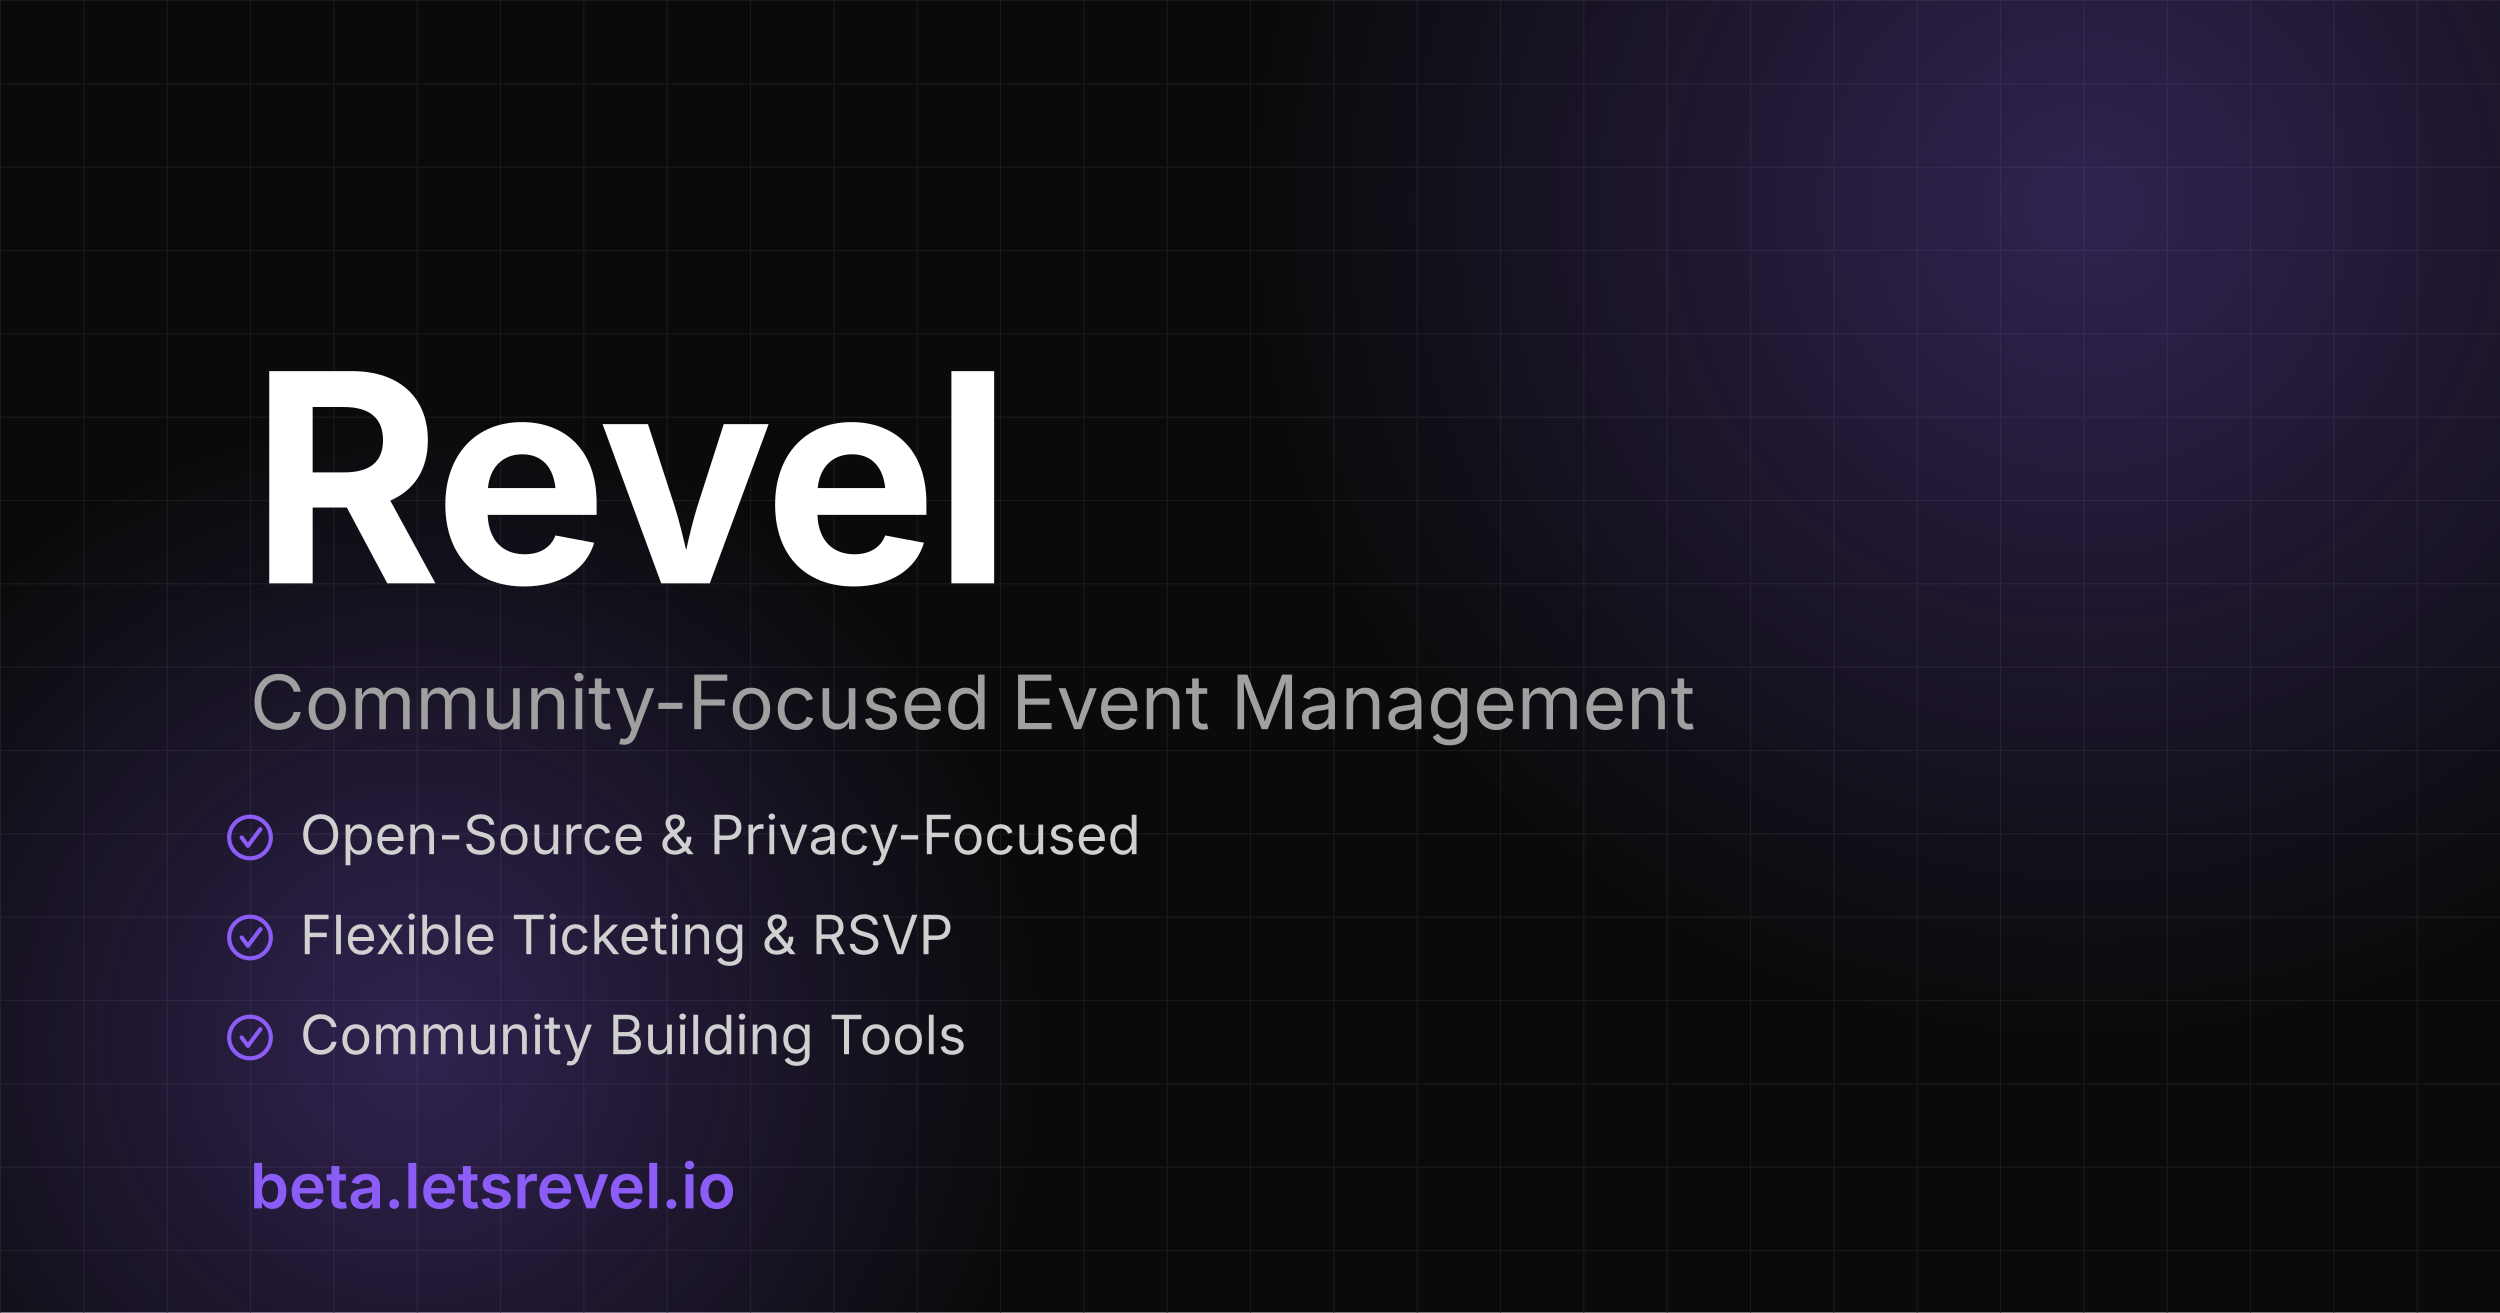
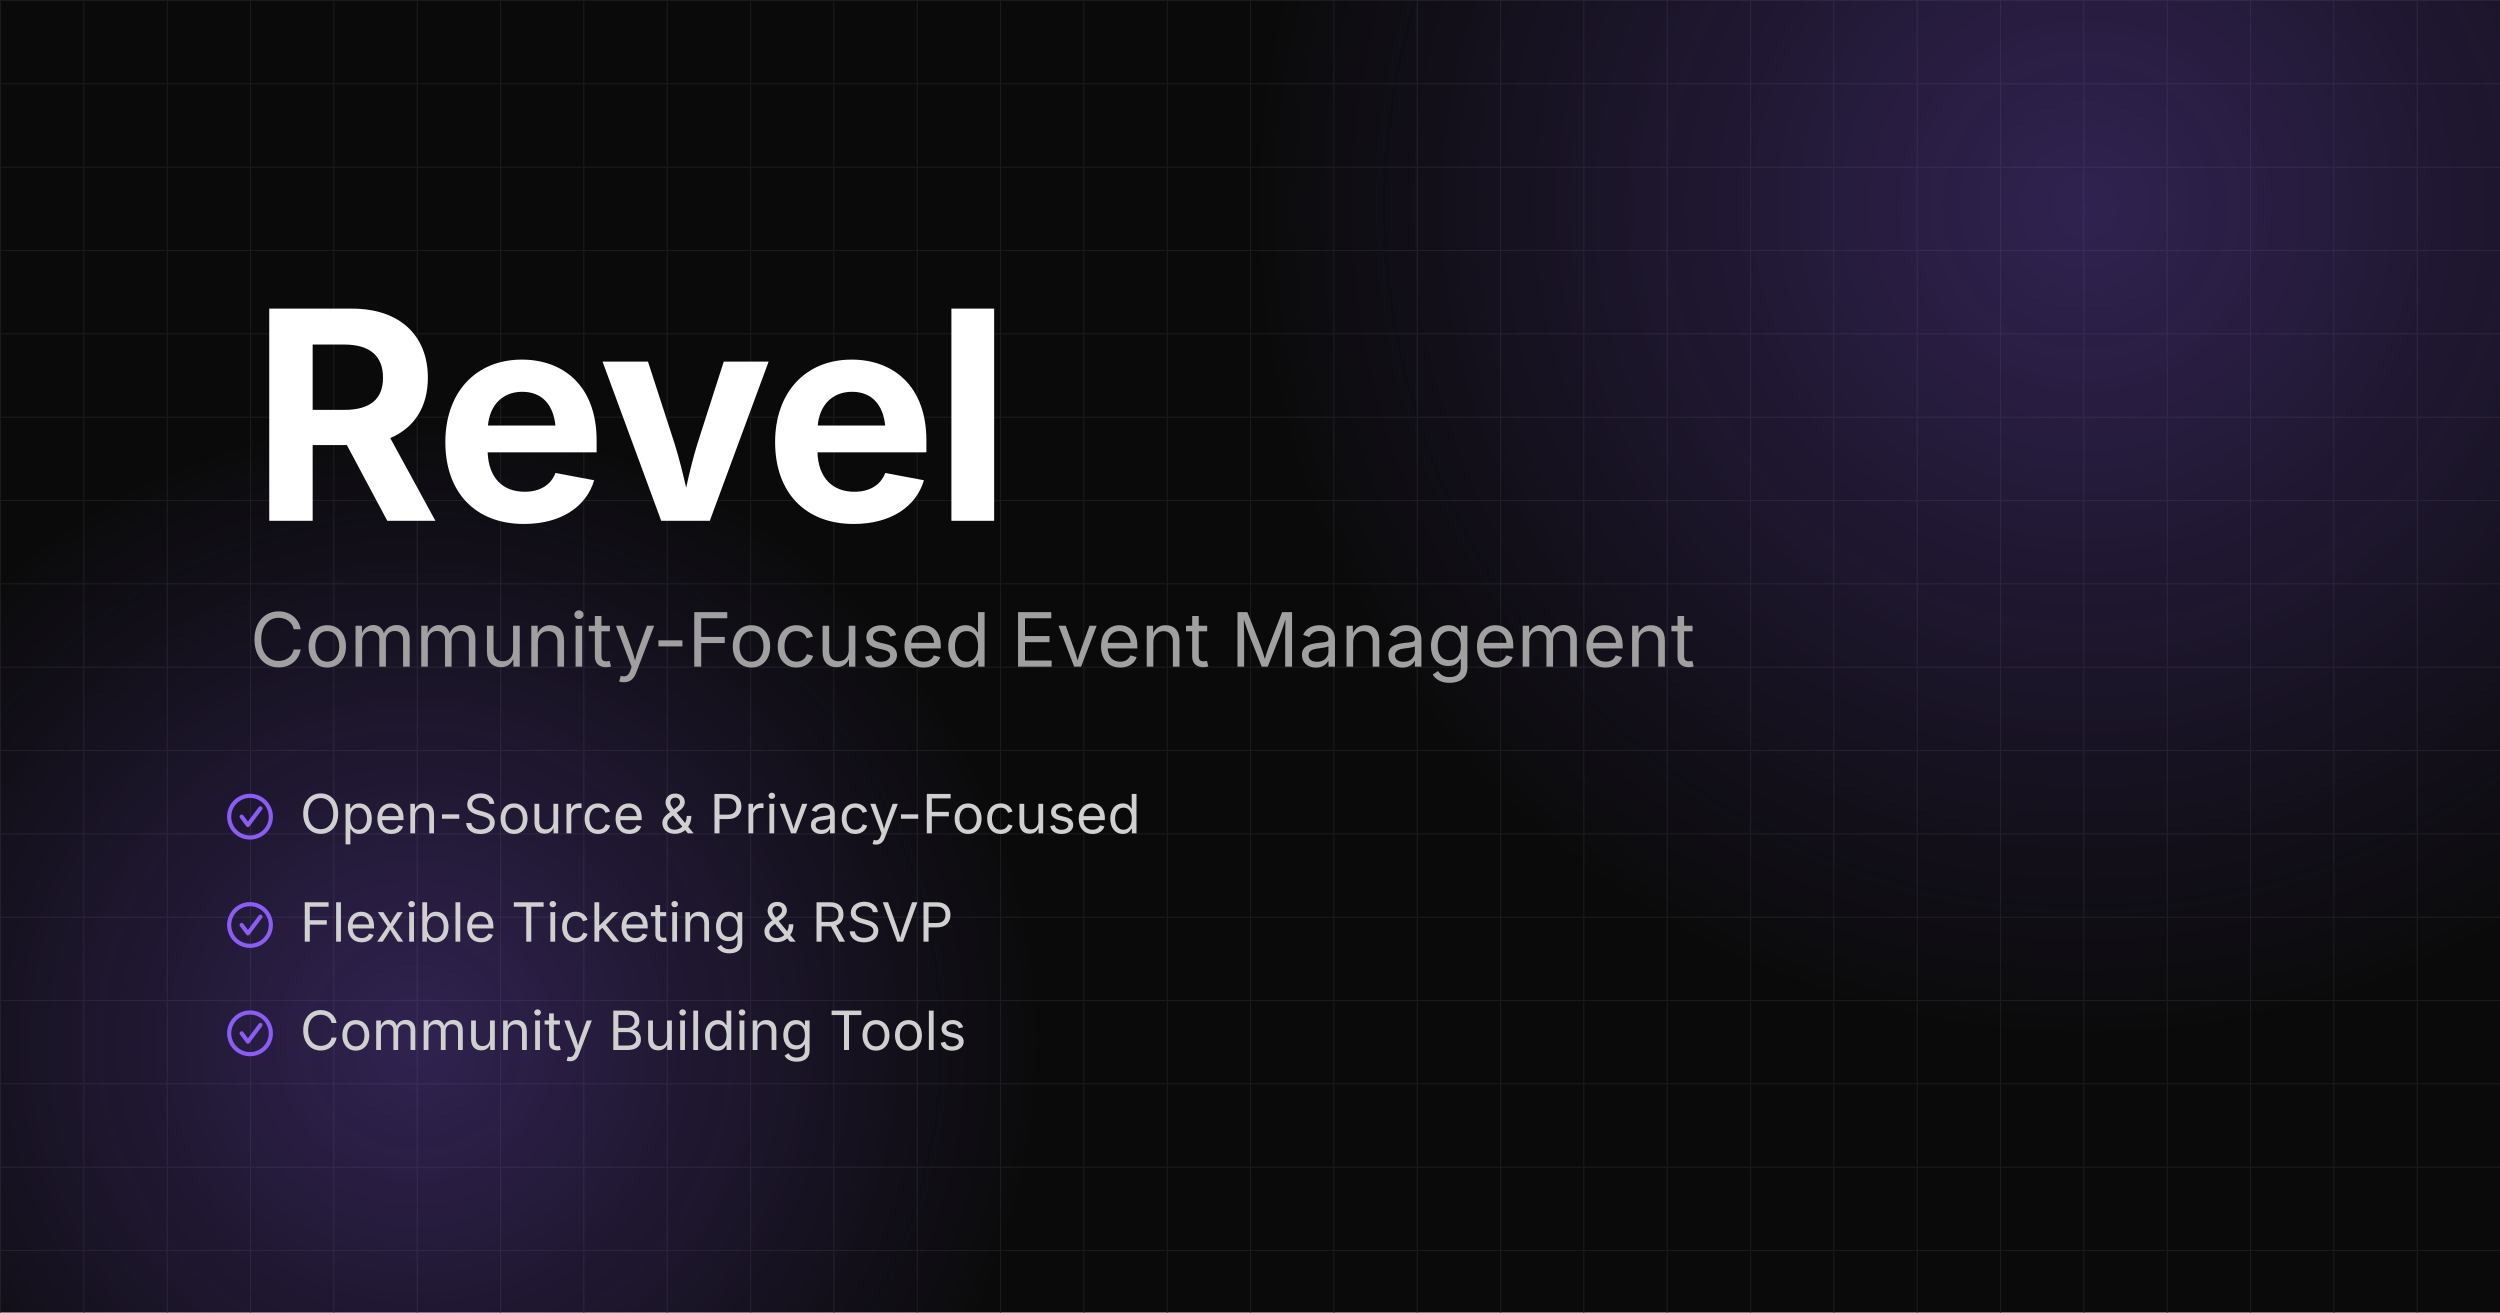
<svg xmlns="http://www.w3.org/2000/svg" width="1200" height="630" viewBox="0 0 1200 630">
  <rect width="1200" height="630" fill="#0a0a0a" />
  <defs>
    <pattern id="grid" width="40" height="40" patternUnits="userSpaceOnUse">
      <path d="M 40 0 L 0 0 0 40" fill="none" stroke="#1a1a1a" stroke-width="1" />
    </pattern>
  </defs>
  <rect width="1200" height="630" fill="url(#grid)" />
  <defs>
    <radialGradient id="purpleGlow">
      <stop offset="0%" style="stop-color:#8b5cf6;stop-opacity:0.3" />
      <stop offset="100%" style="stop-color:#8b5cf6;stop-opacity:0" />
    </radialGradient>
  </defs>
  <circle cx="1000" cy="100" r="400" fill="url(#purpleGlow)" />
  <circle cx="200" cy="500" r="300" fill="url(#purpleGlow)" />
-   <text x="120" y="280" font-family="system-ui, -apple-system, sans-serif" font-size="140" font-weight="bold" fill="white" letter-spacing="-2">
-     Revel
-   </text>
-   <text x="120" y="350" font-family="system-ui, -apple-system, sans-serif" font-size="36" fill="#a0a0a0">
-     Community-Focused Event Management
-   </text>
-   <g transform="translate(120, 410)">
-     <circle cx="0" cy="-8" r="10" fill="none" stroke="#8b5cf6" stroke-width="2" />
-     <path d="M -4 -8 L -1 -4 L 5 -12" fill="none" stroke="#8b5cf6" stroke-width="2" stroke-linecap="round" stroke-linejoin="round" />
-     <text x="24" y="0" font-family="system-ui, -apple-system, sans-serif" font-size="26" fill="#d0d0d0">
-       Open-Source &amp; Privacy-Focused
+   <g transform="translate(0, 50)">
+     <text x="120" y="200" font-family="system-ui, -apple-system, sans-serif" font-size="140" font-weight="bold" fill="white" letter-spacing="-2">
+       Revel
    </text>
-     <circle cx="0" cy="40" r="10" fill="none" stroke="#8b5cf6" stroke-width="2" />
-     <path d="M -4 40 L -1 44 L 5 36" fill="none" stroke="#8b5cf6" stroke-width="2" stroke-linecap="round" stroke-linejoin="round" />
-     <text x="24" y="48" font-family="system-ui, -apple-system, sans-serif" font-size="26" fill="#d0d0d0">
-       Flexible Ticketing &amp; RSVP
+     <text x="120" y="270" font-family="system-ui, -apple-system, sans-serif" font-size="36" fill="#a0a0a0">
+       Community-Focused Event Management
    </text>
-     <circle cx="0" cy="88" r="10" fill="none" stroke="#8b5cf6" stroke-width="2" />
-     <path d="M -4 88 L -1 92 L 5 84" fill="none" stroke="#8b5cf6" stroke-width="2" stroke-linecap="round" stroke-linejoin="round" />
-     <text x="24" y="96" font-family="system-ui, -apple-system, sans-serif" font-size="26" fill="#d0d0d0">
-       Community Building Tools
-     </text>
+     <g transform="translate(120, 350)">
+       <circle cx="0" cy="-8" r="10" fill="none" stroke="#8b5cf6" stroke-width="2" />
+       <path d="M -4 -8 L -1 -4 L 5 -12" fill="none" stroke="#8b5cf6" stroke-width="2" stroke-linecap="round" stroke-linejoin="round" />
+       <text x="24" y="0" font-family="system-ui, -apple-system, sans-serif" font-size="26" fill="#d0d0d0">
+         Open-Source &amp; Privacy-Focused
+       </text>
+       <circle cx="0" cy="44" r="10" fill="none" stroke="#8b5cf6" stroke-width="2" />
+       <path d="M -4 44 L -1 48 L 5 40" fill="none" stroke="#8b5cf6" stroke-width="2" stroke-linecap="round" stroke-linejoin="round" />
+       <text x="24" y="52" font-family="system-ui, -apple-system, sans-serif" font-size="26" fill="#d0d0d0">
+         Flexible Ticketing &amp; RSVP
+       </text>
+       <circle cx="0" cy="96" r="10" fill="none" stroke="#8b5cf6" stroke-width="2" />
+       <path d="M -4 96 L -1 100 L 5 92" fill="none" stroke="#8b5cf6" stroke-width="2" stroke-linecap="round" stroke-linejoin="round" />
+       <text x="24" y="104" font-family="system-ui, -apple-system, sans-serif" font-size="26" fill="#d0d0d0">
+         Community Building Tools
+       </text>
+     </g>
  </g>
-   <text x="120" y="580" font-family="system-ui, -apple-system, sans-serif" font-size="30" fill="#8b5cf6" font-weight="600">
-     beta.letsrevel.io
-   </text>
</svg>
